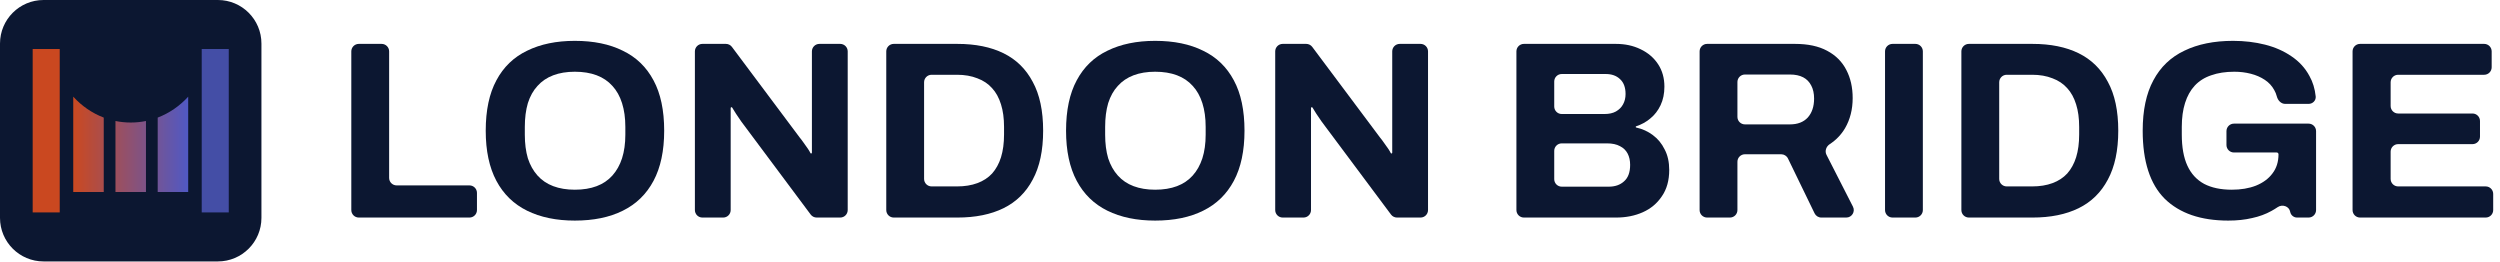
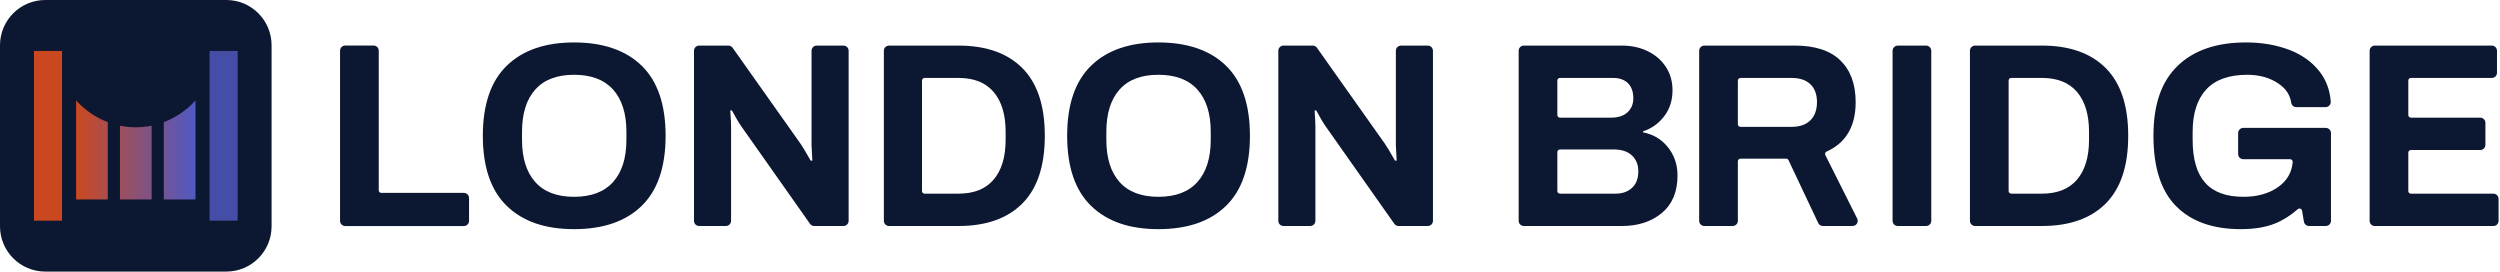
- <svg xmlns="http://www.w3.org/2000/svg" width="306" height="32" viewBox="0 0 306 32" fill="none">
-   <path d="M43.917 26.628C43.41 26.628 43 26.218 43 25.712V6.288C43 5.782 43.41 5.372 43.917 5.372H46.713C47.219 5.372 47.63 5.782 47.63 6.288V21.776C47.63 22.283 48.04 22.693 48.546 22.693H57.463C57.969 22.693 58.38 23.103 58.38 23.61V25.712C58.38 26.218 57.969 26.628 57.463 26.628H43.917Z" fill="#0C1731" />
-   <path d="M70.359 27C68.101 27 66.154 26.597 64.518 25.791C62.881 24.986 61.628 23.767 60.758 22.135C59.888 20.503 59.453 18.458 59.453 16C59.453 13.501 59.888 11.445 60.758 9.834C61.628 8.202 62.881 6.993 64.518 6.208C66.154 5.403 68.101 5 70.359 5C72.658 5 74.616 5.403 76.231 6.208C77.868 6.993 79.121 8.202 79.991 9.834C80.861 11.445 81.296 13.501 81.296 16C81.296 18.458 80.861 20.503 79.991 22.135C79.121 23.767 77.868 24.986 76.231 25.791C74.616 26.597 72.658 27 70.359 27ZM70.359 23.22C71.374 23.22 72.265 23.075 73.031 22.786C73.797 22.497 74.44 22.063 74.957 21.485C75.475 20.906 75.869 20.204 76.138 19.378C76.407 18.53 76.542 17.57 76.542 16.496V15.535C76.542 14.44 76.407 13.47 76.138 12.623C75.869 11.776 75.475 11.073 74.957 10.515C74.44 9.937 73.797 9.503 73.031 9.214C72.265 8.925 71.374 8.78 70.359 8.78C69.365 8.78 68.484 8.925 67.718 9.214C66.952 9.503 66.309 9.937 65.792 10.515C65.274 11.073 64.88 11.776 64.611 12.623C64.362 13.47 64.238 14.44 64.238 15.535V16.496C64.238 17.57 64.362 18.53 64.611 19.378C64.88 20.204 65.274 20.906 65.792 21.485C66.309 22.063 66.952 22.497 67.718 22.786C68.484 23.075 69.365 23.22 70.359 23.22Z" fill="#0C1731" />
-   <path d="M85.971 26.628C85.465 26.628 85.055 26.218 85.055 25.712V6.288C85.055 5.782 85.465 5.372 85.971 5.372H88.852C89.141 5.372 89.413 5.508 89.586 5.739L97.887 16.837C98.011 16.981 98.166 17.188 98.353 17.456C98.539 17.704 98.715 17.952 98.881 18.2C99.026 18.417 99.131 18.595 99.197 18.733C99.213 18.766 99.247 18.789 99.284 18.789C99.336 18.789 99.378 18.747 99.378 18.695C99.378 18.377 99.378 18.067 99.378 17.766C99.378 17.415 99.378 17.105 99.378 16.837V6.288C99.378 5.782 99.788 5.372 100.295 5.372H102.842C103.349 5.372 103.759 5.782 103.759 6.288V25.712C103.759 26.218 103.349 26.628 102.842 26.628H99.962C99.673 26.628 99.4 26.492 99.227 26.26L90.74 14.884C90.533 14.595 90.316 14.275 90.088 13.924C89.88 13.603 89.723 13.351 89.619 13.168C89.601 13.137 89.569 13.118 89.533 13.118C89.479 13.118 89.435 13.162 89.435 13.216C89.435 13.493 89.435 13.771 89.435 14.048C89.435 14.337 89.435 14.616 89.435 14.884V25.712C89.435 26.218 89.025 26.628 88.519 26.628H85.971Z" fill="#0C1731" />
-   <path d="M109.395 26.628C108.889 26.628 108.479 26.218 108.479 25.712V6.288C108.479 5.782 108.889 5.372 109.395 5.372H117.178C119.395 5.372 121.28 5.754 122.833 6.518C124.387 7.283 125.578 8.45 126.406 10.02C127.256 11.569 127.68 13.562 127.68 16C127.68 18.417 127.256 20.41 126.406 21.98C125.578 23.55 124.387 24.717 122.833 25.482C121.28 26.246 119.395 26.628 117.178 26.628H109.395ZM113.108 21.9C113.108 22.407 113.519 22.817 114.025 22.817H117.147C118.08 22.817 118.908 22.683 119.633 22.414C120.358 22.145 120.959 21.753 121.435 21.237C121.912 20.7 122.274 20.038 122.523 19.253C122.771 18.448 122.895 17.518 122.895 16.465V15.535C122.895 14.482 122.771 13.562 122.523 12.777C122.274 11.972 121.912 11.311 121.435 10.794C120.959 10.257 120.358 9.854 119.633 9.586C118.908 9.297 118.08 9.152 117.147 9.152H114.025C113.519 9.152 113.108 9.563 113.108 10.069V21.9Z" fill="#0C1731" />
-   <path d="M141.39 27C139.133 27 137.186 26.597 135.549 25.791C133.913 24.986 132.66 23.767 131.79 22.135C130.92 20.503 130.485 18.458 130.485 16C130.485 13.501 130.92 11.445 131.79 9.834C132.66 8.202 133.913 6.993 135.549 6.208C137.186 5.403 139.133 5 141.39 5C143.69 5 145.647 5.403 147.263 6.208C148.899 6.993 150.152 8.202 151.022 9.834C151.892 11.445 152.327 13.501 152.327 16C152.327 18.458 151.892 20.503 151.022 22.135C150.152 23.767 148.899 24.986 147.263 25.791C145.647 26.597 143.69 27 141.39 27ZM141.39 23.22C142.405 23.22 143.296 23.075 144.063 22.786C144.829 22.497 145.471 22.063 145.989 21.485C146.507 20.906 146.9 20.204 147.17 19.378C147.439 18.53 147.573 17.57 147.573 16.496V15.535C147.573 14.44 147.439 13.47 147.17 12.623C146.9 11.776 146.507 11.073 145.989 10.515C145.471 9.937 144.829 9.503 144.063 9.214C143.296 8.925 142.405 8.78 141.39 8.78C140.396 8.78 139.516 8.925 138.749 9.214C137.983 9.503 137.341 9.937 136.823 10.515C136.305 11.073 135.912 11.776 135.642 12.623C135.394 13.47 135.27 14.44 135.27 15.535V16.496C135.27 17.57 135.394 18.53 135.642 19.378C135.912 20.204 136.305 20.906 136.823 21.485C137.341 22.063 137.983 22.497 138.749 22.786C139.516 23.075 140.396 23.22 141.39 23.22Z" fill="#0C1731" />
-   <path d="M157.003 26.628C156.496 26.628 156.086 26.218 156.086 25.712V6.288C156.086 5.782 156.496 5.372 157.003 5.372H159.883C160.172 5.372 160.444 5.508 160.617 5.739L168.918 16.837C169.042 16.981 169.198 17.188 169.384 17.456C169.57 17.704 169.747 17.952 169.912 18.2C170.057 18.417 170.163 18.595 170.228 18.733C170.245 18.766 170.278 18.789 170.316 18.789C170.367 18.789 170.409 18.747 170.409 18.695C170.409 18.377 170.409 18.067 170.409 17.766C170.409 17.415 170.409 17.105 170.409 16.837V6.288C170.409 5.782 170.82 5.372 171.326 5.372H173.874C174.38 5.372 174.79 5.782 174.79 6.288V25.712C174.79 26.218 174.38 26.628 173.874 26.628H170.993C170.704 26.628 170.432 26.492 170.259 26.26L161.772 14.884C161.565 14.595 161.347 14.275 161.119 13.924C160.911 13.603 160.755 13.351 160.65 13.168C160.633 13.137 160.6 13.118 160.565 13.118C160.511 13.118 160.467 13.162 160.467 13.216C160.467 13.493 160.467 13.771 160.467 14.048C160.467 14.337 160.467 14.616 160.467 14.884V25.712C160.467 26.218 160.056 26.628 159.55 26.628H157.003Z" fill="#0C1731" />
-   <path d="M186.526 26.628C186.019 26.628 185.609 26.218 185.609 25.712V6.288C185.609 5.782 186.019 5.372 186.526 5.372H197.789C198.907 5.372 199.912 5.589 200.802 6.023C201.714 6.456 202.428 7.066 202.946 7.851C203.464 8.636 203.723 9.555 203.723 10.608C203.723 11.455 203.568 12.209 203.257 12.87C202.946 13.531 202.522 14.079 201.983 14.513C201.48 14.934 200.908 15.248 200.268 15.455C200.235 15.466 200.212 15.497 200.212 15.532C200.212 15.57 200.239 15.603 200.276 15.611C201.037 15.779 201.709 16.085 202.294 16.527C202.915 16.981 203.402 17.57 203.754 18.293C204.127 18.995 204.313 19.832 204.313 20.803C204.313 22.084 204.013 23.158 203.412 24.025C202.832 24.893 202.056 25.544 201.082 25.977C200.109 26.411 199.021 26.628 197.82 26.628H186.526ZM190.238 21.931C190.238 22.438 190.649 22.848 191.155 22.848H196.919C197.685 22.848 198.306 22.631 198.783 22.197C199.28 21.763 199.529 21.092 199.529 20.183C199.529 19.646 199.425 19.181 199.218 18.789C199.011 18.396 198.7 18.097 198.286 17.89C197.871 17.663 197.343 17.549 196.701 17.549H191.155C190.649 17.549 190.238 17.96 190.238 18.466V21.931ZM190.238 13.038C190.238 13.544 190.649 13.955 191.155 13.955H196.39C196.95 13.955 197.416 13.852 197.789 13.645C198.182 13.418 198.472 13.129 198.659 12.777C198.866 12.406 198.969 11.982 198.969 11.507C198.969 10.701 198.741 10.092 198.286 9.679C197.851 9.266 197.271 9.059 196.546 9.059H191.155C190.649 9.059 190.238 9.47 190.238 9.976V13.038Z" fill="#0C1731" />
-   <path d="M208.949 26.628C208.442 26.628 208.032 26.218 208.032 25.712V6.288C208.032 5.782 208.442 5.372 208.949 5.372H219.714C221.289 5.372 222.594 5.651 223.629 6.208C224.686 6.766 225.473 7.551 225.991 8.563C226.509 9.555 226.767 10.701 226.767 12.003C226.767 13.387 226.457 14.616 225.835 15.69C225.368 16.483 224.742 17.135 223.957 17.647C223.524 17.93 223.327 18.488 223.562 18.949L226.801 25.295C227.113 25.905 226.67 26.628 225.985 26.628H222.929C222.578 26.628 222.258 26.428 222.105 26.112L218.847 19.398C218.693 19.082 218.373 18.882 218.022 18.882H213.578C213.072 18.882 212.661 19.292 212.661 19.798V25.712C212.661 26.218 212.251 26.628 211.745 26.628H208.949ZM212.661 14.309C212.661 14.815 213.072 15.225 213.578 15.225H219.093C220.025 15.225 220.75 14.947 221.268 14.389C221.786 13.81 222.045 13.036 222.045 12.065C222.045 11.445 221.931 10.918 221.703 10.485C221.475 10.03 221.144 9.689 220.709 9.462C220.274 9.235 219.735 9.121 219.093 9.121H213.578C213.072 9.121 212.661 9.532 212.661 10.038V14.309Z" fill="#0C1731" />
-   <path d="M231.645 26.628C231.138 26.628 230.728 26.218 230.728 25.712V6.288C230.728 5.782 231.138 5.372 231.645 5.372H234.441C234.947 5.372 235.357 5.782 235.357 6.288V25.712C235.357 26.218 234.947 26.628 234.441 26.628H231.645Z" fill="#0C1731" />
-   <path d="M240.99 26.628C240.484 26.628 240.073 26.218 240.073 25.712V6.288C240.073 5.782 240.484 5.372 240.99 5.372H248.773C250.99 5.372 252.874 5.754 254.428 6.518C255.982 7.283 257.173 8.45 258.001 10.02C258.85 11.569 259.275 13.562 259.275 16C259.275 18.417 258.85 20.41 258.001 21.98C257.173 23.55 255.982 24.717 254.428 25.482C252.874 26.246 250.99 26.628 248.773 26.628H240.99ZM244.703 21.9C244.703 22.407 245.113 22.817 245.62 22.817H248.742C249.674 22.817 250.503 22.683 251.228 22.414C251.953 22.145 252.553 21.753 253.03 21.237C253.506 20.7 253.869 20.038 254.117 19.253C254.366 18.448 254.49 17.518 254.49 16.465V15.535C254.49 14.482 254.366 13.562 254.117 12.777C253.869 11.972 253.506 11.311 253.03 10.794C252.553 10.257 251.953 9.854 251.228 9.586C250.503 9.297 249.674 9.152 248.742 9.152H245.62C245.113 9.152 244.703 9.563 244.703 10.069V21.9Z" fill="#0C1731" />
-   <path d="M272.737 27C269.381 27 266.792 26.112 264.969 24.335C263.167 22.538 262.266 19.76 262.266 16C262.266 13.501 262.701 11.445 263.571 9.834C264.441 8.202 265.704 6.993 267.361 6.208C269.018 5.403 271.007 5 273.327 5C274.715 5 276.02 5.155 277.242 5.465C278.464 5.775 279.541 6.25 280.473 6.89C281.426 7.531 282.161 8.336 282.679 9.307C283.089 10.03 283.343 10.861 283.441 11.8C283.493 12.304 283.077 12.716 282.57 12.716H279.712C279.206 12.716 278.812 12.298 278.686 11.808C278.614 11.524 278.505 11.259 278.36 11.011C278.091 10.515 277.708 10.102 277.211 9.772C276.714 9.441 276.144 9.193 275.502 9.028C274.86 8.863 274.187 8.78 273.482 8.78C272.405 8.78 271.463 8.925 270.655 9.214C269.847 9.483 269.174 9.906 268.635 10.485C268.117 11.042 267.724 11.745 267.455 12.591C267.185 13.438 267.051 14.42 267.051 15.535V16.465C267.051 18.014 267.278 19.285 267.734 20.276C268.19 21.268 268.873 22.011 269.785 22.507C270.696 22.982 271.825 23.22 273.172 23.22C274.29 23.22 275.274 23.055 276.123 22.724C276.993 22.373 277.666 21.877 278.143 21.237C278.64 20.596 278.889 19.811 278.889 18.882C278.889 18.762 278.791 18.665 278.672 18.665H273.436C272.929 18.665 272.519 18.254 272.519 17.748V16.049C272.519 15.543 272.929 15.132 273.436 15.132H282.57C283.077 15.132 283.487 15.543 283.487 16.049V25.712C283.487 26.218 283.077 26.628 282.57 26.628H281.161C280.745 26.628 280.389 26.33 280.317 25.92C280.198 25.245 279.359 24.965 278.792 25.351C278.541 25.522 278.283 25.679 278.019 25.823C277.314 26.215 276.527 26.504 275.657 26.69C274.787 26.897 273.814 27 272.737 27Z" fill="#0C1731" />
-   <path d="M288.87 26.628C288.364 26.628 287.954 26.218 287.954 25.712V6.288C287.954 5.782 288.364 5.372 288.87 5.372H304.064C304.57 5.372 304.98 5.782 304.98 6.288V8.235C304.98 8.742 304.57 9.152 304.064 9.152H293.531C293.025 9.152 292.614 9.563 292.614 10.069V12.976C292.614 13.483 293.025 13.893 293.531 13.893H302.634C303.141 13.893 303.551 14.303 303.551 14.81V16.726C303.551 17.232 303.141 17.642 302.634 17.642H293.531C293.025 17.642 292.614 18.053 292.614 18.559V21.9C292.614 22.407 293.025 22.817 293.531 22.817H304.25C304.756 22.817 305.167 23.227 305.167 23.734V25.712C305.167 26.218 304.756 26.628 304.25 26.628H288.87Z" fill="#0C1731" />
-   <path d="M26.667 32H5.333C2.387 32 0 29.613 0 26.667V5.333C0 2.387 2.387 0 5.333 0H26.667C29.613 0 32 2.387 32 5.333V26.667C32 29.613 29.613 32 26.667 32Z" fill="#0C1731" />
-   <path d="M12.698 14.393C11.27 13.85 9.997 12.966 8.966 11.833V23.5H12.698V14.393Z" fill="url(#paint0_linear_5865_7432)" />
-   <path d="M23.035 11.833C22.003 12.966 20.73 13.85 19.302 14.393V23.5H23.035V11.833Z" fill="url(#paint1_linear_5865_7432)" />
-   <path d="M17.866 14.81C17.262 14.934 16.638 14.998 16 14.998C15.362 14.998 14.738 14.934 14.134 14.81V23.5H17.866V14.81Z" fill="url(#paint2_linear_5865_7432)" />
-   <rect x="4" y="6" width="3.31" height="20" fill="#CA4820" />
-   <rect x="24.69" y="6" width="3.31" height="20" fill="#444EA6" />
+ <svg xmlns="http://www.w3.org/2000/svg" viewBox="0 0 4418.53 480">
  <defs>
-     <linearGradient id="paint0_linear_5865_7432" x1="23.053" y1="18.2" x2="8.947" y2="18.2" gradientUnits="userSpaceOnUse">
-       <stop stop-color="#5059C4" />
-       <stop offset="1" stop-color="#CB4920" />
+     <style>.f{fill:url(#d);}.g{fill:url(#c);}.h{fill:url(#b);}.i{fill:#ca4820;}.j{fill:#444ea6;}.k{fill:#0c1731;}</style>
+     <linearGradient id="b" x1="345.8" y1="214.89" x2="134.2" y2="214.89" gradientTransform="translate(0 479.89) scale(1 -1)" gradientUnits="userSpaceOnUse">
+       <stop offset="0" stop-color="#5059c4" />
+       <stop offset="1" stop-color="#cb4920" />
    </linearGradient>
-     <linearGradient id="paint1_linear_5865_7432" x1="23.053" y1="18.2" x2="8.947" y2="18.2" gradientUnits="userSpaceOnUse">
-       <stop stop-color="#5059C4" />
-       <stop offset="1" stop-color="#CB4920" />
+     <linearGradient id="c" x1="345.8" y1="214.89" x2="134.2" y2="214.89" gradientTransform="translate(0 479.89) scale(1 -1)" gradientUnits="userSpaceOnUse">
+       <stop offset="0" stop-color="#5059c4" />
+       <stop offset="1" stop-color="#cb4920" />
    </linearGradient>
-     <linearGradient id="paint2_linear_5865_7432" x1="23.053" y1="18.2" x2="8.947" y2="18.2" gradientUnits="userSpaceOnUse">
-       <stop stop-color="#5059C4" />
-       <stop offset="1" stop-color="#CB4920" />
+     <linearGradient id="d" x1="345.8" y1="192.57" x2="134.2" y2="192.57" gradientTransform="translate(0 479.89) scale(1 -1)" gradientUnits="userSpaceOnUse">
+       <stop offset="0" stop-color="#5059c4" />
+       <stop offset="1" stop-color="#cb4920" />
    </linearGradient>
  </defs>
+   <g id="a">
+     <g>
+       <g>
+         <path class="k" d="M895.66,363.87c-28.2-27.42-42.29-68.71-42.29-123.87s14.09-96.44,42.29-123.86c28.19-27.43,67.86-41.13,118.99-41.13s91.25,13.71,119.45,41.13c28.19,27.42,42.3,68.71,42.3,123.86s-14.1,96.45-42.3,123.87c-28.2,27.42-68.02,41.13-119.45,41.13s-90.8-13.71-118.99-41.13Zm188.01-42.3c15.64-17.5,23.47-42.37,23.47-74.6v-13.94c0-32.23-7.83-57.09-23.47-74.6-15.65-17.5-38.65-26.26-69.02-26.26s-53.3,8.76-68.79,26.26c-15.5,17.51-23.24,42.38-23.24,74.6v13.94c0,32.23,7.74,57.1,23.24,74.6,15.49,17.51,38.42,26.26,68.79,26.26s53.37-8.75,69.02-26.26Z" />
+         <path class="k" d="M1235.71,80.58h51.69c2.96,0,5.73,1.44,7.44,3.85l119.98,169.51c3.54,5.01,9.3,14.62,17.31,28.86,.7,1.25,2.3,1.67,3.52,.94l.08-.05-1.4-26.96V89.7c0-5.04,4.08-9.12,9.12-9.12h47.3c5.04,0,9.12,4.08,9.12,9.12V390.3c0,5.04-4.08,9.12-9.12,9.12h-51.69c-2.97,0-5.75-1.44-7.45-3.87l-120.45-170.9c-5.49-7.8-11.12-17.23-16.88-28.27-.68-1.3-2.31-1.77-3.57-1.01h0c.92,13.33,1.39,22.62,1.39,27.89v167.04c0,5.04-4.08,9.12-9.12,9.12h-47.29c-5.04,0-9.12-4.08-9.12-9.12V89.7c0-5.04,4.08-9.12,9.12-9.12Z" />
+         <path class="k" d="M1562.16,89.7c0-5.04,4.08-9.12,9.12-9.12h122.88c48.64,0,86.22,13.25,112.71,39.74,26.49,26.49,39.74,66.39,39.74,119.68s-13.25,93.19-39.74,119.69c-26.5,26.49-64.07,39.74-112.71,39.74h-122.88c-5.04,0-9.12-4.08-9.12-9.12V89.7Zm132,252.56c27.26,0,47.94-8.29,62.05-24.87,14.1-16.57,21.15-40.05,21.15-70.42v-13.94c0-30.37-7.05-53.84-21.15-70.42-14.1-16.57-34.79-24.87-62.05-24.87h-60.05c-2.52,0-4.56,2.04-4.56,4.56v195.39c0,2.52,2.04,4.56,4.56,4.56h60.05Z" />
+         <path class="k" d="M1928.4,363.87c-28.2-27.42-42.29-68.71-42.29-123.87s14.09-96.44,42.29-123.86c28.19-27.43,67.86-41.13,118.99-41.13s91.25,13.71,119.45,41.13c28.19,27.42,42.3,68.71,42.3,123.86s-14.1,96.45-42.3,123.87c-28.2,27.42-68.02,41.13-119.45,41.13s-90.8-13.71-118.99-41.13Zm188.01-42.3c15.64-17.5,23.47-42.37,23.47-74.6v-13.94c0-32.23-7.83-57.09-23.47-74.6-15.65-17.5-38.65-26.26-69.02-26.26s-53.3,8.76-68.79,26.26c-15.5,17.51-23.24,42.38-23.24,74.6v13.94c0,32.23,7.74,57.1,23.24,74.6,15.49,17.51,38.42,26.26,68.79,26.26s53.37-8.75,69.02-26.26Z" />
+         <path class="k" d="M2268.46,80.58h51.69c2.96,0,5.73,1.44,7.44,3.85l119.98,169.51c3.54,5.01,9.3,14.62,17.31,28.86,.7,1.25,2.3,1.67,3.52,.94l.08-.05-1.4-26.96V89.7c0-5.04,4.08-9.12,9.12-9.12h47.3c5.04,0,9.12,4.08,9.12,9.12V390.3c0,5.04-4.08,9.12-9.12,9.12h-51.69c-2.97,0-5.75-1.44-7.45-3.87l-120.45-170.9c-5.49-7.8-11.12-17.23-16.88-28.27-.68-1.3-2.31-1.77-3.57-1.01h0c.92,13.33,1.39,22.62,1.39,27.89v167.04c0,5.04-4.08,9.12-9.12,9.12h-47.29c-5.04,0-9.12-4.08-9.12-9.12V89.7c0-5.04,4.08-9.12,9.12-9.12Z" />
+         <g>
+           <path class="k" d="M2684.12,89.69c0-5.03,4.08-9.12,9.12-9.12h173.55c16.73,0,31.91,3.33,45.55,9.99,13.63,6.67,24.32,15.96,32.07,27.89,7.74,11.93,11.62,25.64,11.62,41.13,0,17.66-4.88,32.93-14.64,45.78-9.76,12.86-22.24,21.77-37.42,26.73v1.86c17.97,3.41,32.61,12.16,43.92,26.26,11.31,14.1,16.97,30.76,16.97,49.97,0,28.82-9.22,50.89-27.65,66.23-18.44,15.34-41.91,23.01-70.42,23.01h-173.55c-5.03,0-9.12-4.08-9.12-9.12V89.69Zm163.6,118.24c12.39,0,22-3.17,28.82-9.53,6.81-6.35,10.23-14.48,10.23-24.4,0-11.77-3.18-20.76-9.53-26.96-6.35-6.2-15.11-9.3-26.26-9.3h-93.94c-2.52,0-4.56,2.04-4.56,4.56v61.07c0,2.52,2.04,4.56,4.56,4.56h90.68Zm7.9,134.32c11.77,0,21.38-3.41,28.82-10.23,7.44-6.81,11.15-16.57,11.15-29.28,0-11.46-3.72-20.76-11.15-27.89-7.44-7.12-18.29-10.69-32.53-10.69h-94.87c-2.52,0-4.56,2.04-4.56,4.56v68.97c0,2.52,2.04,4.56,4.56,4.56h98.59Z" />
+           <path class="k" d="M3003.15,89.69c0-5.03,4.08-9.12,9.12-9.12h160.07c35.63,0,62.43,8.76,80.41,26.26,17.97,17.51,26.96,42.06,26.96,73.67,0,42.82-17.13,71.95-51.38,87.37-2.37,1.07-3.39,3.88-2.22,6.2l56.27,112.14c3.04,6.06-1.37,13.2-8.15,13.2h-52.43c-3.53,0-6.73-2.03-8.24-5.22l-52.54-111.16c-.75-1.59-2.36-2.61-4.12-2.61h-80.83c-2.52,0-4.56,2.04-4.56,4.56v105.31c0,5.03-4.08,9.12-9.12,9.12h-50.13c-5.03,0-9.12-4.08-9.12-9.12V89.69Zm163.14,134.51c14.56,0,25.72-3.87,33.46-11.62,7.74-7.74,11.62-18.43,11.62-32.07s-3.88-24.17-11.62-31.61c-7.75-7.44-18.9-11.15-33.46-11.15h-90.22c-2.52,0-4.56,2.04-4.56,4.56v77.34c0,2.52,2.04,4.56,4.56,4.56h90.22Z" />
+           <path class="k" d="M3846.23,364.56c-26.81-26.96-40.2-68.48-40.2-124.56s14.25-96.05,42.76-123.63c28.5-27.58,68.79-41.37,120.85-41.37,27.58,0,52.75,4.26,75.53,12.78,22.77,8.53,40.9,21.38,54.38,38.58,11.65,14.87,18.27,32.57,19.85,53.11,.41,5.32-3.76,9.87-9.09,9.87h-51.79c-4.56,0-8.36-3.37-9.02-7.88-2.02-13.72-9.5-24.96-22.44-33.72-15.34-10.38-33.7-15.57-55.08-15.57-32.53,0-56.78,8.68-72.74,26.03-15.96,17.36-23.94,42.3-23.94,74.83v13.94c0,34.09,7.36,59.42,22.08,75.99,14.71,16.58,37.26,24.87,67.63,24.87,25.1,0,45.85-5.96,62.28-17.9,15.07-10.94,23.35-25.48,24.86-43.6,.22-2.67-1.87-4.96-4.55-4.96h-82.77c-5.03,0-9.12-4.08-9.12-9.12v-37.08c0-5.03,4.08-9.12,9.12-9.12h145.84c5.03,0,9.12,4.08,9.12,9.12v155.14c0,5.03-4.08,9.12-9.12,9.12h-29.68c-4.44,0-8.24-3.2-8.98-7.58l-3.34-19.52c-.6-3.51-4.81-5-7.49-2.66-13.04,11.42-26.66,19.94-40.86,25.57-16.43,6.51-36.41,9.76-59.96,9.76-49.27,0-87.31-13.48-114.11-40.44Z" />
+           <path class="k" d="M3354.09,80.58h50.13c5.03,0,9.12,4.08,9.12,9.12V390.31c0,5.03-4.08,9.12-9.12,9.12h-50.13c-5.03,0-9.12-4.08-9.12-9.12V89.69c0-5.03,4.08-9.12,9.12-9.12Z" />
+           <path class="k" d="M3481.7,89.69c0-5.03,4.08-9.12,9.12-9.12h118.15c48.65,0,86.22,13.25,112.71,39.74,26.48,26.49,39.74,66.39,39.74,119.68s-13.25,93.19-39.74,119.69c-26.5,26.49-64.07,39.74-112.71,39.74h-118.15c-5.03,0-9.12-4.08-9.12-9.12V89.69Zm127.27,252.56c27.27,0,47.94-8.29,62.05-24.87,14.1-16.57,21.15-40.05,21.15-70.42v-13.94c0-30.37-7.05-53.84-21.15-70.42-14.1-16.57-34.78-24.87-62.05-24.87h-54.35c-2.52,0-4.56,2.04-4.56,4.56v195.39c0,2.52,2.04,4.56,4.56,4.56h54.35Z" />
+           <path class="k" d="M4197.23,80.58h206.86c5.03,0,9.12,4.08,9.12,9.12v38.94c0,5.03-4.08,9.12-9.12,9.12h-143.05c-2.52,0-4.56,2.04-4.56,4.56v61.07c0,2.52,2.04,4.56,4.56,4.56h122.6c5.03,0,9.12,4.08,9.12,9.12v38.94c0,5.03-4.08,9.12-9.12,9.12h-122.6c-2.52,0-4.56,2.04-4.56,4.56v68.04c0,2.52,2.04,4.56,4.56,4.56h145.84c5.03,0,9.12,4.08,9.12,9.12v38.94c0,5.03-4.08,9.12-9.12,9.12h-209.65c-5.03,0-9.12-4.08-9.12-9.12V89.69c0-5.03,4.08-9.12,9.12-9.12Z" />
+         </g>
+         <path class="k" d="M610.12,80.49h50.16c5.04,0,9.12,4.08,9.12,9.12v246.74c0,2.52,2.04,4.56,4.56,4.56h145.92c5.04,0,9.12,4.08,9.12,9.12v40.36c0,5.04-4.08,9.12-9.12,9.12h-209.76c-5.04,0-9.12-4.08-9.12-9.12V89.61c0-5.04,4.08-9.12,9.12-9.12Z" />
+       </g>
+       <g>
+         <path class="k" d="M400,480H80C35.8,480,0,444.2,0,400V80C0,35.8,35.8,0,80,0H400c44.2,0,80,35.8,80,80V400c0,44.2-35.8,80-80,80Z" />
+         <path class="h" d="M190.47,215.89c-21.42-8.14-40.52-21.41-55.99-38.4v175h55.99V215.89Z" />
+         <path class="g" d="M345.52,177.5c-15.47,16.99-34.57,30.26-55.99,38.4v136.6h55.99V177.5Z" />
+         <path class="f" d="M268,222.15c-9.06,1.85-18.42,2.83-27.99,2.83s-18.93-.97-27.99-2.83v130.35h55.99V222.15Z" />
+         <rect class="i" x="60" y="90" width="49.66" height="300" />
+         <rect class="j" x="370.35" y="90" width="49.66" height="300" />
+       </g>
+     </g>
+   </g>
+   <g id="e" />
</svg>
